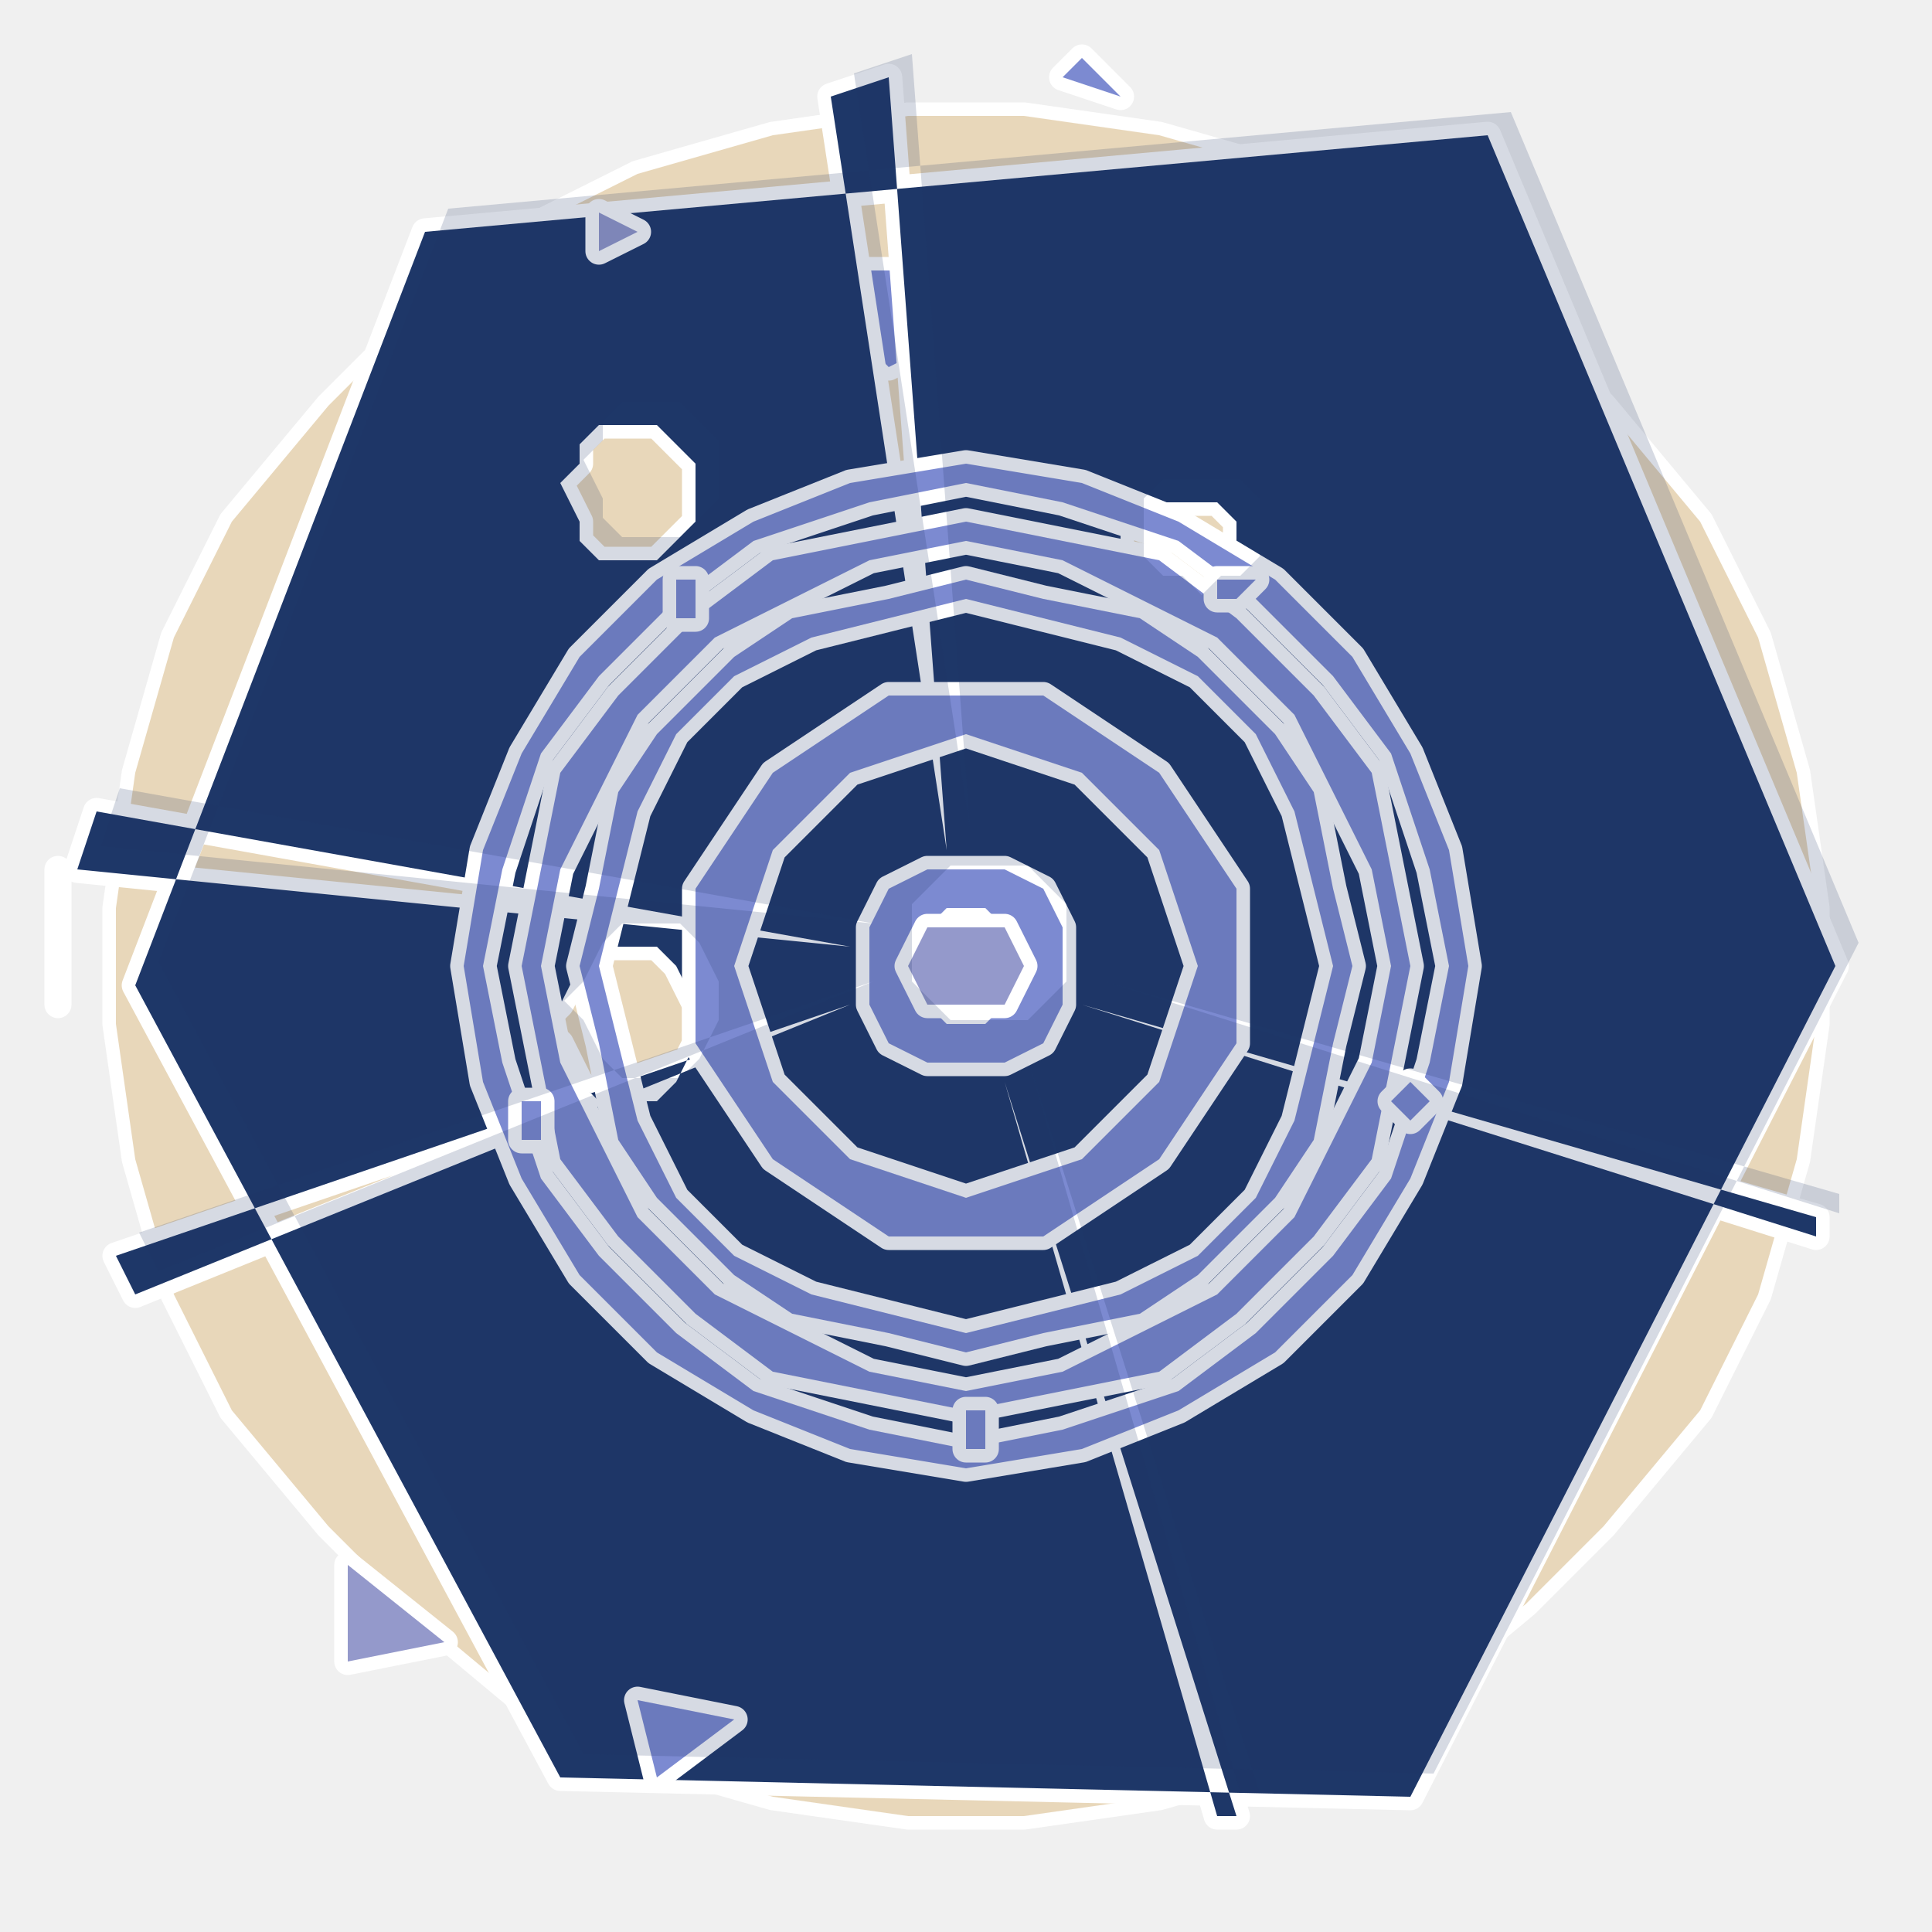
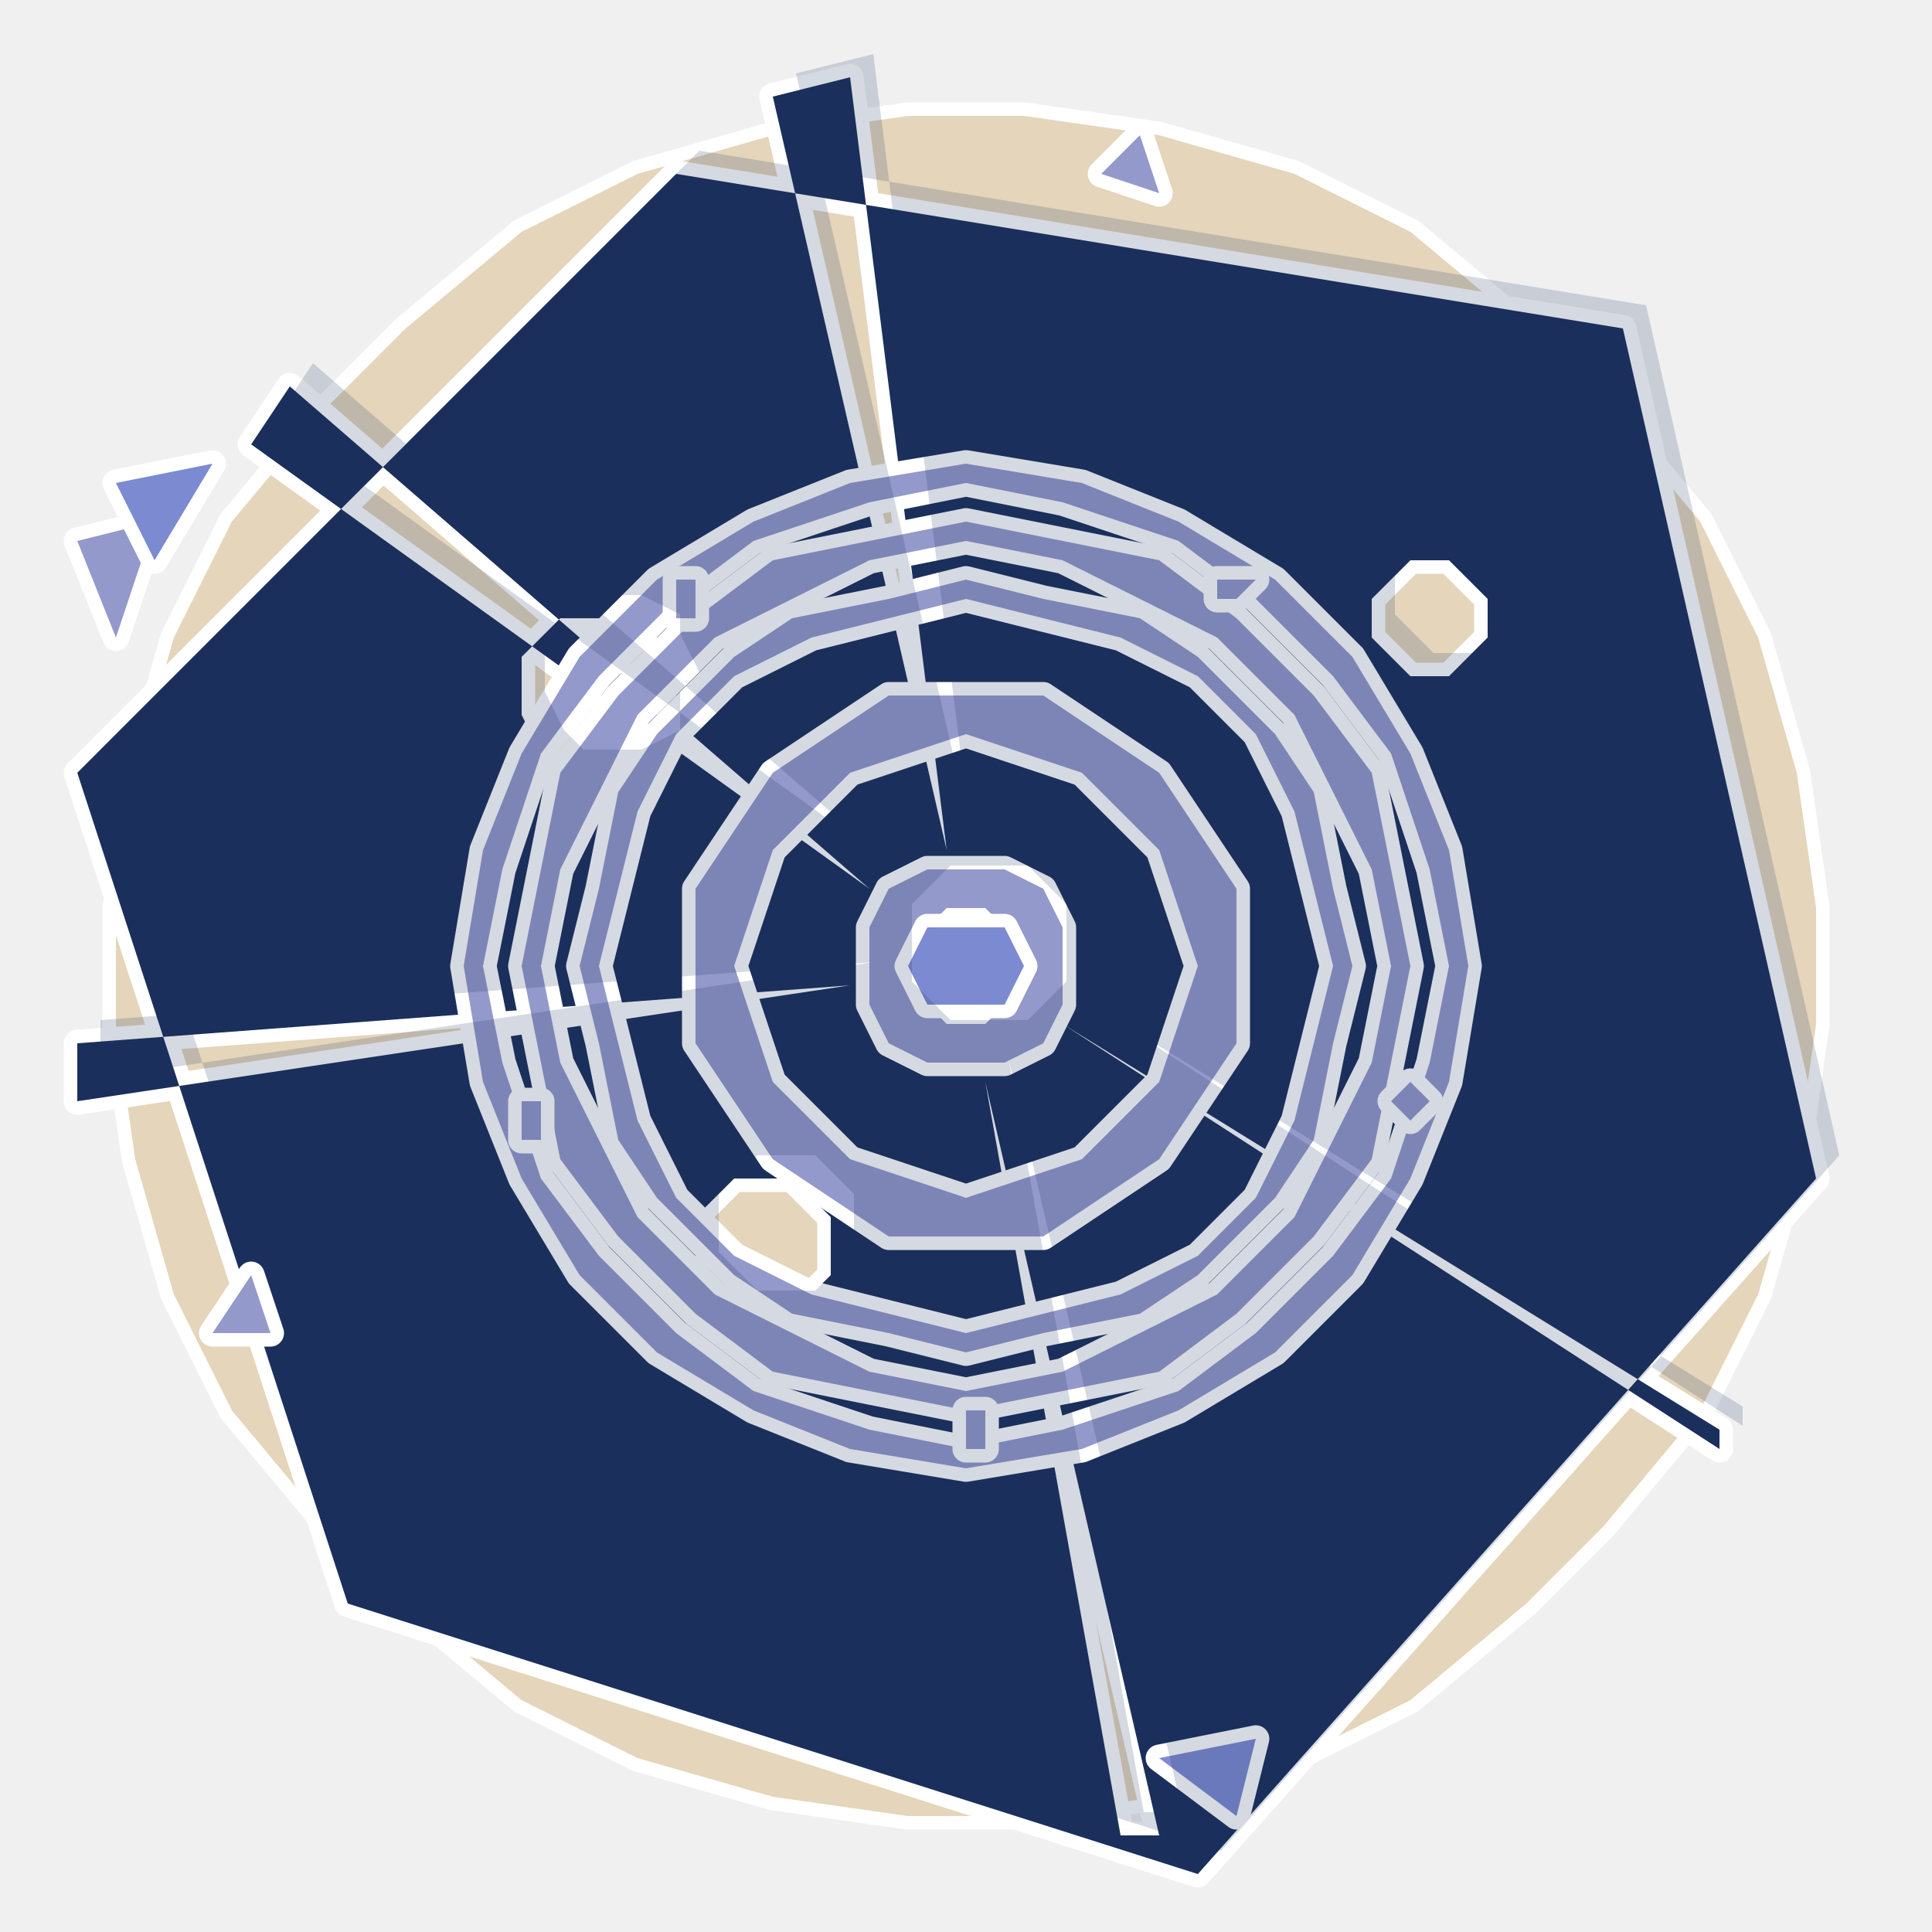
<svg xmlns="http://www.w3.org/2000/svg" viewBox="0 0 100 100" role="img" aria-label="@playform/ets-hook-dsh-test-suggester - spike-star">
  <style>
		@media (prefers-reduced-motion: no-preference) {
			.ets-hook-dsh-test-suggester-scene * { transform-box: view-box; transform-origin: 50% 50%; }
- 		.ets-hook-dsh-test-suggester-counter { animation: ets-hook-dsh-test-suggester-counter 27s linear -5s infinite; }
+ 		.ets-hook-dsh-test-suggester-counter { animation: ets-hook-dsh-test-suggester-counter 21s linear -1s infinite; }
		@keyframes ets-hook-dsh-test-suggester-counter { to { transform: rotate(-360deg); } }
- 		.ets-hook-dsh-test-suggester-breathe { animation: ets-hook-dsh-test-suggester-breathe 8s ease-in-out -5s infinite; }
+ 		.ets-hook-dsh-test-suggester-breathe { animation: ets-hook-dsh-test-suggester-breathe 8s ease-in-out -1s infinite; }
		@keyframes ets-hook-dsh-test-suggester-breathe { 50% { transform: scale(1.06); opacity: 0.85; } }
- 		.ets-hook-dsh-test-suggester-fire { animation: ets-hook-dsh-test-suggester-fire 2.8s ease-in-out infinite; }
+ 		.ets-hook-dsh-test-suggester-fire { animation: ets-hook-dsh-test-suggester-fire 2.6s ease-in-out infinite; }
		@keyframes ets-hook-dsh-test-suggester-fire { 0%, 100% { opacity: 0.35; } 50% { opacity: 1; } }
- 		.ets-hook-dsh-test-suggester-twinkle { animation: ets-hook-dsh-test-suggester-twinkle 9s ease-in-out -5s infinite; }
+ 		.ets-hook-dsh-test-suggester-twinkle { animation: ets-hook-dsh-test-suggester-twinkle 12s ease-in-out -1s infinite; }
		@keyframes ets-hook-dsh-test-suggester-twinkle { 0%, 100% { transform: scale(0.94); opacity: 0.4; } 50% { transform: scale(1.06); opacity: 1; } }
- 		.ets-hook-dsh-test-suggester-trace { animation: ets-hook-dsh-test-suggester-trace 4s ease-in-out -5s infinite; }
+ 		.ets-hook-dsh-test-suggester-trace { animation: ets-hook-dsh-test-suggester-trace 6s ease-in-out -1s infinite; }
		@keyframes ets-hook-dsh-test-suggester-trace { 0%, 100% { transform: translate(0, 0); opacity: 1; } 50% { transform: translate(1.4px, -1.4px); opacity: 0.35; } }
		}
	</style>
  <defs>
    <path id="ets-hook-dsh-test-suggester-0" d="M91,67 L88,73 L83,79 L79,83 L73,88 L67,91 L60,93 L53,94 L47,94 L40,93 L33,91 L27,88 L21,83 L17,79 L12,73 L9,67 L7,60 L6,53 L6,47 L7,40 L9,33 L12,27 L17,21 L21,17 L27,12 L33,9 L40,7 L47,6 L53,6 L60,7 L67,9 L73,12 L79,17 L83,21 L88,27 L91,33 L93,40 L94,47 L94,53 L93,60 Z" />
-     <path id="ets-hook-dsh-test-suggester-1" d="M33,78 L33,80 L31,81 L29,80 L29,78 L29,76 L31,76 L33,76 Z" />
-     <path id="ets-hook-dsh-test-suggester-2" d="M71,22 L71,24 L69,24 L67,24 L67,22 L67,20 L69,19 L71,20 Z" />
-     <path id="ets-hook-dsh-test-suggester-3" d="M49,16 L48,18 L46,19 L45,18 L44,16 L45,14 L46,14 L48,14 Z" />
-     <path id="ets-hook-dsh-test-suggester-4" d="M95,50 L73,93 L29,92 L7,51 L22,12 L77,7 Z M56,52 L94,63 L94,64 L56,52 Z M36,53 L36,54 L35,56 L34,57 L32,57 L31,57 L30,56 L29,54 L28,53 L29,52 L30,50 L31,49 L32,49 L34,49 L35,50 L36,52 Z M52,56 L64,94 L63,94 L52,56 Z M44,52 L7,67 L6,65 L44,52 Z M64,29 L64,30 L63,31 L62,31 L61,32 L60,31 L59,31 L58,30 L58,29 L58,27 L59,26 L60,26 L61,26 L62,26 L63,26 L64,27 Z M44,49 L4,45 L5,42 L44,49 Z M49,44 L43,5 L46,4 L49,44 Z M36,25 L36,27 L35,28 L34,29 L33,29 L31,29 L30,28 L30,27 L29,25 L30,24 L30,23 L31,22 L33,22 L34,22 L35,23 L36,24 Z M54,50 L54,52 L53,53 L52,54 L50,54 L48,54 L47,53 L46,52 L46,50 L46,48 L47,47 L48,46 L50,46 L52,46 L53,47 L54,48 Z" />
+     <path id="ets-hook-dsh-test-suggester-1" d="M49,84 L49,86 L47,86 L45,86 L45,84 L45,82 L47,81 L49,82 Z" />
+     <path id="ets-hook-dsh-test-suggester-2" d="M53,16 L52,18 L51,18 L49,18 L48,16 L49,14 L51,14 L52,14 Z" />
+     <path id="ets-hook-dsh-test-suggester-3" d="M63,82 L63,84 L61,85 L59,84 L59,82 L59,80 L61,80 L63,80 Z" />
+     <path id="ets-hook-dsh-test-suggester-4" d="M94,61 L62,97 L18,83 L4,40 L35,9 L84,17 Z M55,53 L89,74 L89,75 L55,53 Z M43,65 L43,66 L42,67 L41,68 L39,68 L38,68 L37,67 L36,66 L36,65 L36,63 L37,62 L38,61 L39,61 L41,61 L42,62 L43,63 Z M51,56 L60,95 L58,95 L51,56 Z M44,51 L4,57 L4,54 L44,51 Z M35,36 L34,37 L34,39 L32,40 L31,40 L29,40 L28,39 L27,37 L27,36 L27,34 L28,33 L29,32 L31,32 L32,32 L34,33 L34,34 Z M45,46 L13,23 L15,20 L45,46 Z M49,44 L40,5 L44,4 L49,44 Z M77,32 L77,33 L76,34 L75,35 L74,35 L73,35 L72,34 L71,33 L71,32 L71,31 L72,30 L73,29 L74,29 L75,29 L76,30 L77,31 Z M54,50 L54,52 L53,53 L52,54 L50,54 L48,54 L47,53 L46,52 L46,50 L46,48 L47,47 L48,46 L50,46 L52,46 L53,47 L54,48 Z" />
    <path id="ets-hook-dsh-test-suggester-5" d="M64,50 L64,54 L62,57 L60,60 L57,62 L54,64 L50,64 L46,64 L43,62 L40,60 L38,57 L36,54 L36,50 L36,46 L38,43 L40,40 L43,38 L46,36 L50,36 L54,36 L57,38 L60,40 L62,43 L64,46 Z M62,50 L61,53 L60,56 L58,58 L56,60 L53,61 L50,62 L47,61 L44,60 L42,58 L40,56 L39,53 L38,50 L39,47 L40,44 L42,42 L44,40 L47,39 L50,38 L53,39 L56,40 L58,42 L60,44 L61,47 Z" />
    <path id="ets-hook-dsh-test-suggester-6" d="M55,50 L55,52 L54,54 L52,55 L50,55 L48,55 L46,54 L45,52 L45,50 L45,48 L46,46 L48,45 L50,45 L52,45 L54,46 L55,48 Z M53,50 L53,51 L52,52 L51,53 L50,53 L49,53 L48,52 L47,51 L47,50 L47,49 L48,48 L49,47 L50,47 L51,47 L52,48 L53,49 Z" />
    <path id="ets-hook-dsh-test-suggester-7" d="M70,50 L69,54 L68,59 L66,62 L62,66 L59,68 L54,69 L50,70 L46,69 L41,68 L38,66 L34,62 L32,59 L31,54 L30,50 L31,46 L32,41 L34,38 L38,34 L41,32 L46,31 L50,30 L54,31 L59,32 L62,34 L66,38 L68,41 L69,46 Z M69,50 L68,54 L67,58 L65,62 L62,65 L58,67 L54,68 L50,69 L46,68 L42,67 L38,65 L35,62 L33,58 L32,54 L31,50 L32,46 L33,42 L35,38 L38,35 L42,33 L46,32 L50,31 L54,32 L58,33 L62,35 L65,38 L67,42 L68,46 Z" />
    <path id="ets-hook-dsh-test-suggester-8" d="M73,50 L72,55 L71,60 L68,64 L64,68 L60,71 L55,72 L50,73 L45,72 L40,71 L36,68 L32,64 L29,60 L28,55 L27,50 L28,45 L29,40 L32,36 L36,32 L40,29 L45,28 L50,27 L55,28 L60,29 L64,32 L68,36 L71,40 L72,45 Z M72,50 L71,55 L69,59 L67,63 L63,67 L59,69 L55,71 L50,72 L45,71 L41,69 L37,67 L33,63 L31,59 L29,55 L28,50 L29,45 L31,41 L33,37 L37,33 L41,31 L45,29 L50,28 L55,29 L59,31 L63,33 L67,37 L69,41 L71,45 Z" />
    <path id="ets-hook-dsh-test-suggester-9" d="M76,50 L75,56 L73,61 L70,66 L66,70 L61,73 L56,75 L50,76 L44,75 L39,73 L34,70 L30,66 L27,61 L25,56 L24,50 L25,44 L27,39 L30,34 L34,30 L39,27 L44,25 L50,24 L56,25 L61,27 L66,30 L70,34 L73,39 L75,44 Z M75,50 L74,55 L72,61 L69,65 L65,69 L61,72 L55,74 L50,75 L45,74 L39,72 L35,69 L31,65 L28,61 L26,55 L25,50 L26,45 L28,39 L31,35 L35,31 L39,28 L45,26 L50,25 L55,26 L61,28 L65,31 L69,35 L72,39 L74,45 Z" />
    <path id="ets-hook-dsh-test-suggester-10" d="M74,57 L73,58 L73,58 L72,57 L73,56 L73,56 Z" />
    <path id="ets-hook-dsh-test-suggester-11" d="M51,74 L51,75 L50,75 L50,74 L50,73 L51,73 Z" />
    <path id="ets-hook-dsh-test-suggester-12" d="M28,58 L28,59 L27,59 L27,58 L27,57 L28,57 Z" />
    <path id="ets-hook-dsh-test-suggester-13" d="M36,31 L36,32 L35,32 L35,31 L35,30 L36,30 Z" />
    <path id="ets-hook-dsh-test-suggester-14" d="M65,30 L64,31 L63,31 L63,30 L63,30 L64,30 Z" />
-     <path id="ets-hook-dsh-test-suggester-15" d="M38,89 L34,92 L33,88 Z" />
-     <path id="ets-hook-dsh-test-suggester-16" d="M23,85 L18,86 L18,81 Z" />
-     <path id="ets-hook-dsh-test-suggester-17" d="M55,4 L56,3 L58,5 Z" />
-     <path id="ets-hook-dsh-test-suggester-18" d="M31,13 L31,11 L33,12 Z" />
-     <path id="ets-hook-dsh-test-suggester-19" d="M3,52 L3,48 L3,45 Z" />
+     <path id="ets-hook-dsh-test-suggester-15" d="M57,9 L59,7 L60,10 Z" />
+     <path id="ets-hook-dsh-test-suggester-16" d="M65,90 L64,94 L60,91 Z" />
+     <path id="ets-hook-dsh-test-suggester-17" d="M6,33 L4,28 L8,27 Z" />
+     <path id="ets-hook-dsh-test-suggester-18" d="M8,29 L6,25 L11,24 Z" />
+     <path id="ets-hook-dsh-test-suggester-19" d="M14,69 L11,69 L13,66 Z" />
    <path id="ets-hook-dsh-test-suggester-20" d="M53,50 L52,52 L51,52 L49,52 L48,52 L47,50 L48,48 L49,48 L51,48 L52,48 Z" />
  </defs>
  <g class="ets-hook-dsh-test-suggester-scene">
-     <g fill="#E8D7BA" fill-opacity="1" fill-rule="evenodd" stroke="#ffffff" stroke-width="1.4" stroke-linejoin="round" paint-order="stroke fill">
+     <g fill="#E4D5BB" fill-opacity="1" fill-rule="evenodd" stroke="#ffffff" stroke-width="1.4" stroke-linejoin="round" paint-order="stroke fill">
      <use class="ets-hook-dsh-test-suggester-breathe" href="#ets-hook-dsh-test-suggester-0" />
    </g>
-     <g fill="#7C8AD1" fill-opacity="1" fill-rule="evenodd" stroke="#ffffff" stroke-width="1.4" stroke-linejoin="round" paint-order="stroke fill">
-       <use class="ets-hook-dsh-test-suggester-fire" style="animation-delay:-5.00s" href="#ets-hook-dsh-test-suggester-1" />
-       <use class="ets-hook-dsh-test-suggester-fire" style="animation-delay:-5.18s" href="#ets-hook-dsh-test-suggester-2" />
-       <use class="ets-hook-dsh-test-suggester-fire" style="animation-delay:-5.36s" href="#ets-hook-dsh-test-suggester-3" />
+     <g fill="#9499CB" fill-opacity="1" fill-rule="evenodd" stroke="#ffffff" stroke-width="1.4" stroke-linejoin="round" paint-order="stroke fill">
+       <use class="ets-hook-dsh-test-suggester-fire" style="animation-delay:-1.00s" href="#ets-hook-dsh-test-suggester-1" />
+       <use class="ets-hook-dsh-test-suggester-fire" style="animation-delay:-1.18s" href="#ets-hook-dsh-test-suggester-2" />
+       <use class="ets-hook-dsh-test-suggester-fire" style="animation-delay:-1.36s" href="#ets-hook-dsh-test-suggester-3" />
    </g>
-     <g fill="#1E3768" fill-opacity="1" fill-rule="evenodd" stroke="#ffffff" stroke-width="1.4" stroke-linejoin="round" paint-order="stroke fill">
+     <g fill="#1B2F5C" fill-opacity="1" fill-rule="evenodd" stroke="#ffffff" stroke-width="1.4" stroke-linejoin="round" paint-order="stroke fill">
      <use href="#ets-hook-dsh-test-suggester-4" />
    </g>
-     <g fill="#7C8AD1" fill-opacity="1" fill-rule="evenodd" stroke="#ffffff" stroke-width="1.4" stroke-linejoin="round" paint-order="stroke fill">
+     <g fill="#9499CB" fill-opacity="1" fill-rule="evenodd" stroke="#ffffff" stroke-width="1.4" stroke-linejoin="round" paint-order="stroke fill">
      <use class="ets-hook-dsh-test-suggester-breathe" href="#ets-hook-dsh-test-suggester-5" />
      <use class="ets-hook-dsh-test-suggester-breathe" href="#ets-hook-dsh-test-suggester-6" />
      <use class="ets-hook-dsh-test-suggester-breathe" href="#ets-hook-dsh-test-suggester-7" />
      <use class="ets-hook-dsh-test-suggester-breathe" href="#ets-hook-dsh-test-suggester-8" />
      <use class="ets-hook-dsh-test-suggester-breathe" href="#ets-hook-dsh-test-suggester-9" />
      <use class="ets-hook-dsh-test-suggester-counter" href="#ets-hook-dsh-test-suggester-10" />
      <use class="ets-hook-dsh-test-suggester-counter" href="#ets-hook-dsh-test-suggester-11" />
      <use class="ets-hook-dsh-test-suggester-counter" href="#ets-hook-dsh-test-suggester-12" />
      <use class="ets-hook-dsh-test-suggester-counter" href="#ets-hook-dsh-test-suggester-13" />
      <use class="ets-hook-dsh-test-suggester-counter" href="#ets-hook-dsh-test-suggester-14" />
      <use class="ets-hook-dsh-test-suggester-twinkle" href="#ets-hook-dsh-test-suggester-15" />
    </g>
-     <g fill="#9499CB" fill-opacity="1" fill-rule="evenodd" stroke="#ffffff" stroke-width="1.4" stroke-linejoin="round" paint-order="stroke fill">
+     <g fill="#7C8AD1" fill-opacity="1" fill-rule="evenodd" stroke="#ffffff" stroke-width="1.4" stroke-linejoin="round" paint-order="stroke fill">
      <use class="ets-hook-dsh-test-suggester-twinkle" href="#ets-hook-dsh-test-suggester-16" />
    </g>
-     <g fill="#7C8AD1" fill-opacity="1" fill-rule="evenodd" stroke="#ffffff" stroke-width="1.4" stroke-linejoin="round" paint-order="stroke fill">
+     <g fill="#9499CB" fill-opacity="1" fill-rule="evenodd" stroke="#ffffff" stroke-width="1.4" stroke-linejoin="round" paint-order="stroke fill">
      <use class="ets-hook-dsh-test-suggester-twinkle" href="#ets-hook-dsh-test-suggester-17" />
    </g>
-     <g fill="#9499CB" fill-opacity="1" fill-rule="evenodd" stroke="#ffffff" stroke-width="1.4" stroke-linejoin="round" paint-order="stroke fill">
+     <g fill="#7C8AD1" fill-opacity="1" fill-rule="evenodd" stroke="#ffffff" stroke-width="1.4" stroke-linejoin="round" paint-order="stroke fill">
      <use class="ets-hook-dsh-test-suggester-twinkle" href="#ets-hook-dsh-test-suggester-18" />
    </g>
-     <g fill="#7C8AD1" fill-opacity="1" fill-rule="evenodd" stroke="#ffffff" stroke-width="1.4" stroke-linejoin="round" paint-order="stroke fill">
+     <g fill="#9499CB" fill-opacity="1" fill-rule="evenodd" stroke="#ffffff" stroke-width="1.4" stroke-linejoin="round" paint-order="stroke fill">
      <use class="ets-hook-dsh-test-suggester-twinkle" href="#ets-hook-dsh-test-suggester-19" />
    </g>
-     <g fill="#9499CB" fill-opacity="1" fill-rule="evenodd" stroke="#ffffff" stroke-width="1.4" stroke-linejoin="round" paint-order="stroke fill">
+     <g fill="#7C8AD1" fill-opacity="1" fill-rule="evenodd" stroke="#ffffff" stroke-width="1.4" stroke-linejoin="round" paint-order="stroke fill">
      <use class="ets-hook-dsh-test-suggester-breathe" href="#ets-hook-dsh-test-suggester-20" />
    </g>
-     <g class="ets-hook-dsh-test-suggester-trace" fill="#1E3768" fill-opacity="0.18" fill-rule="evenodd" stroke="none">
+     <g class="ets-hook-dsh-test-suggester-trace" fill="#1B2F5C" fill-opacity="0.18" fill-rule="evenodd" stroke="none">
      <g transform="translate(1.2,-1.2)">
        <use href="#ets-hook-dsh-test-suggester-4" />
      </g>
    </g>
  </g>
</svg>
